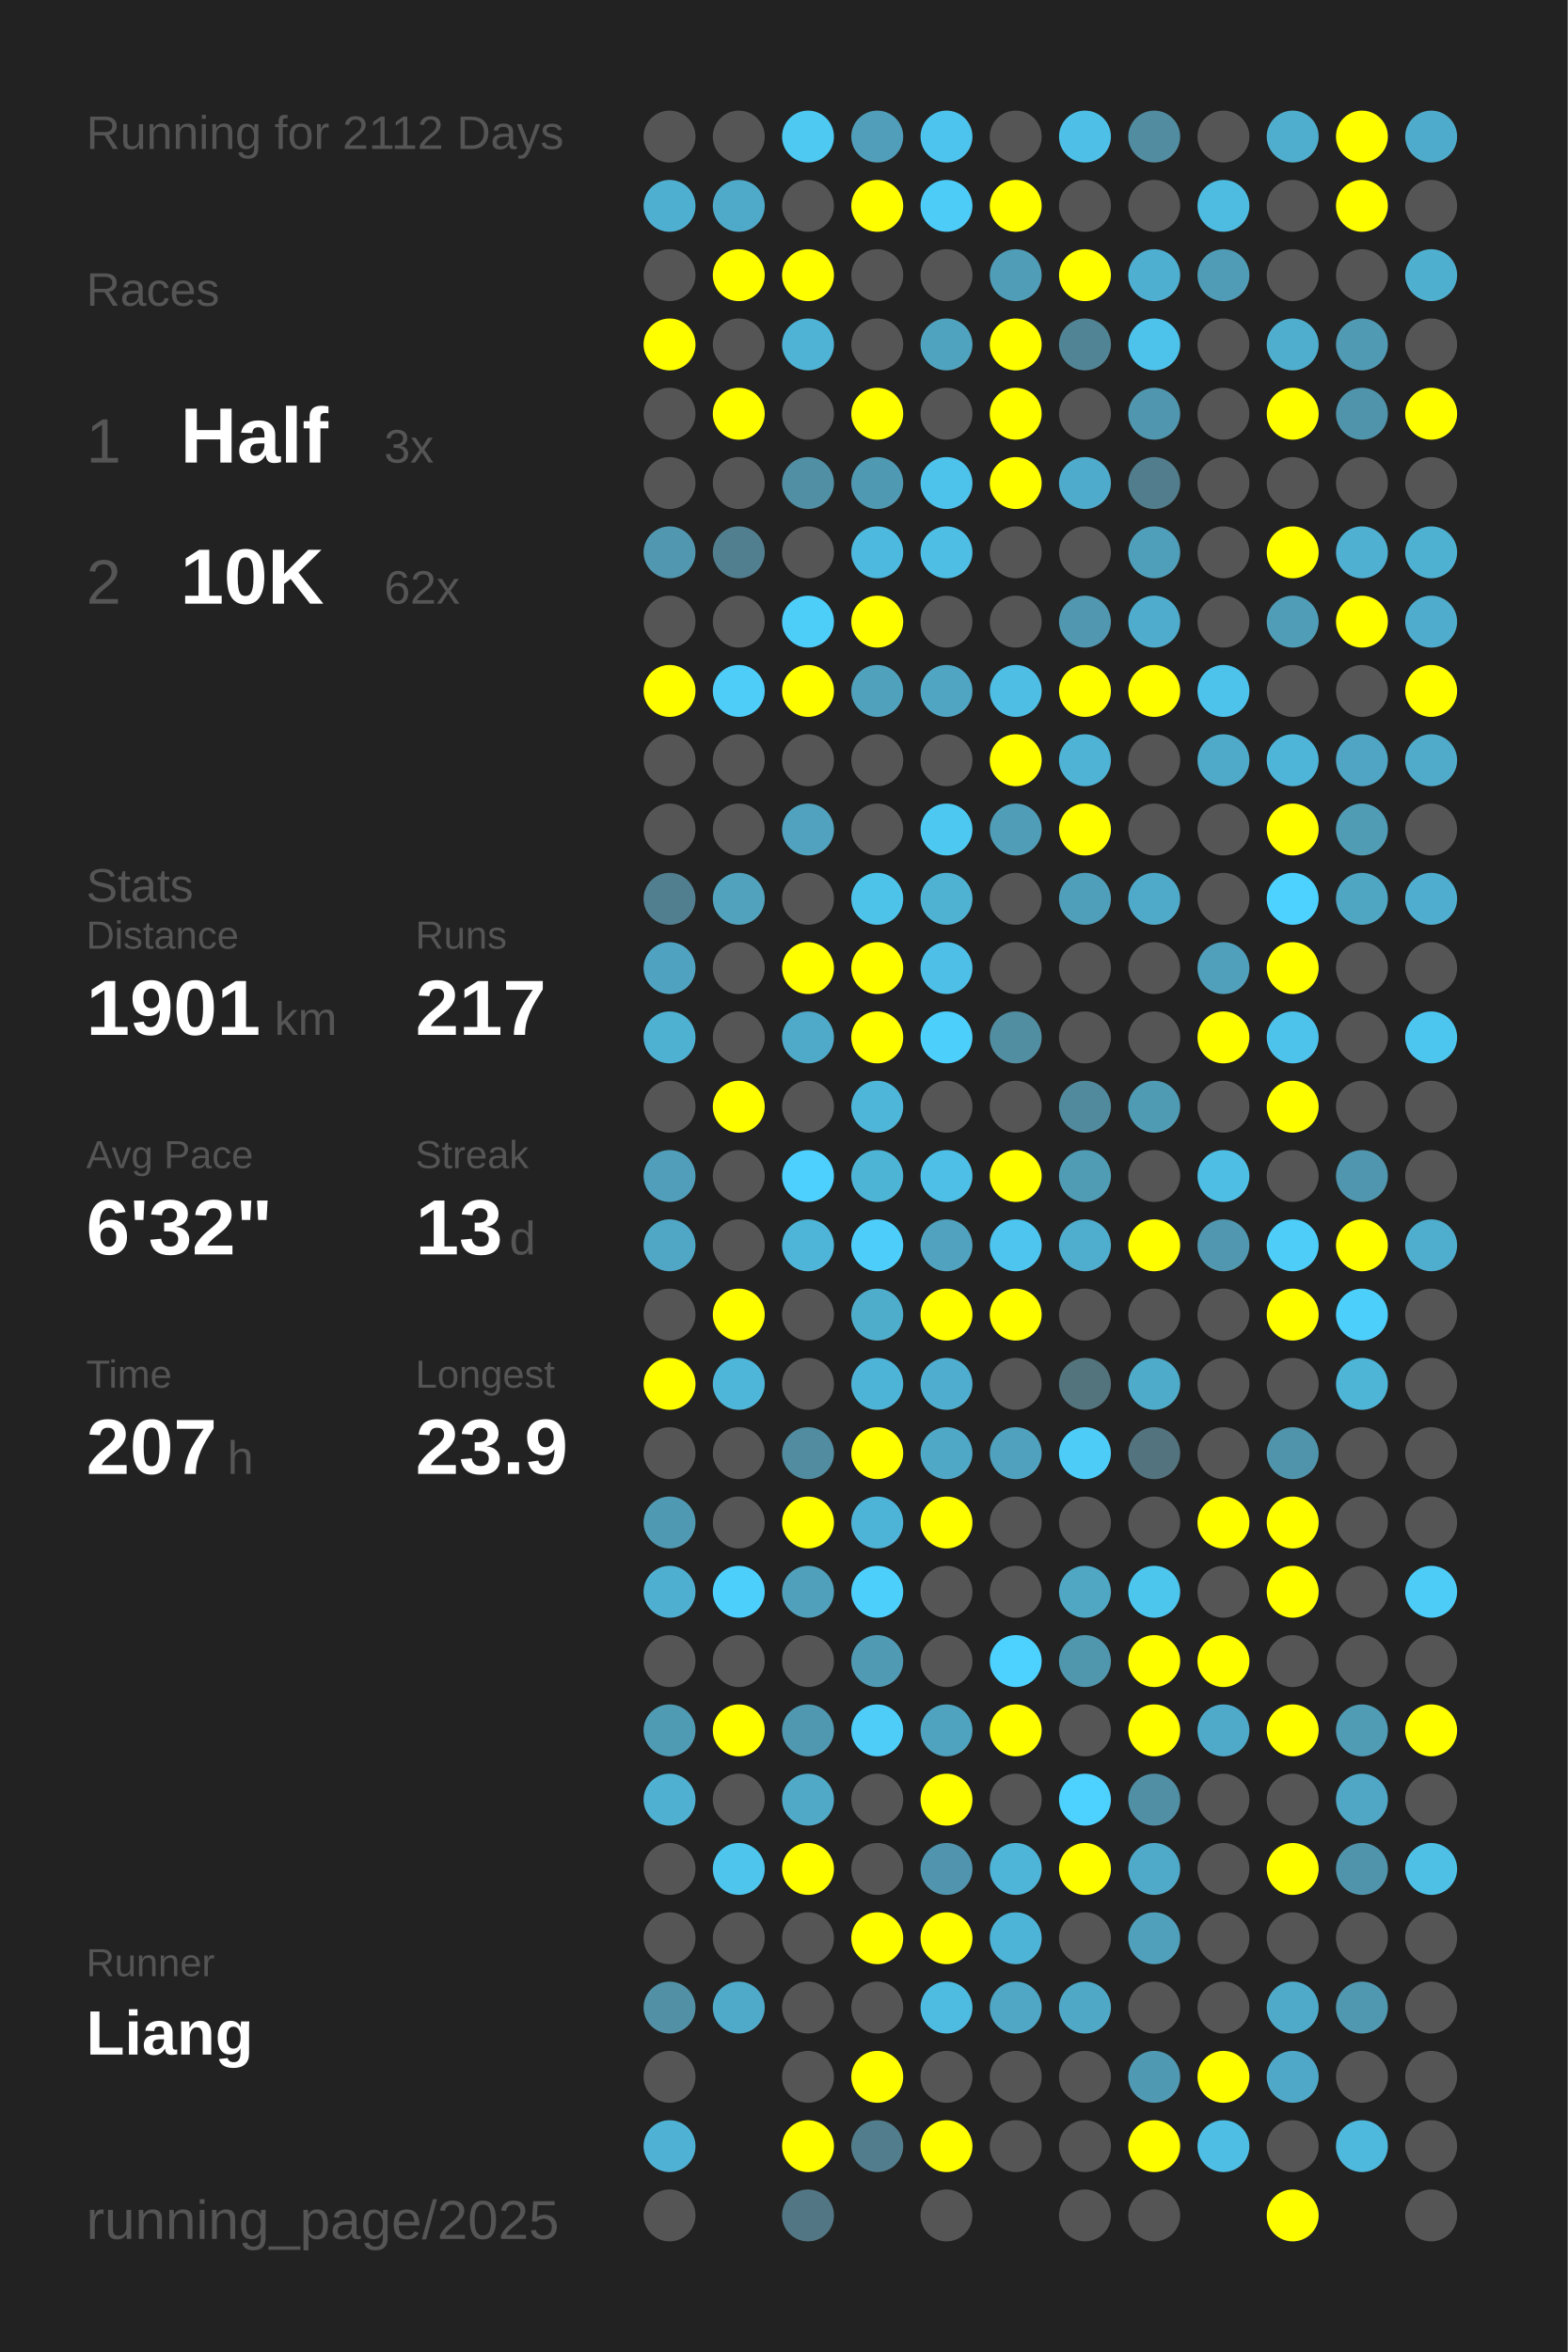
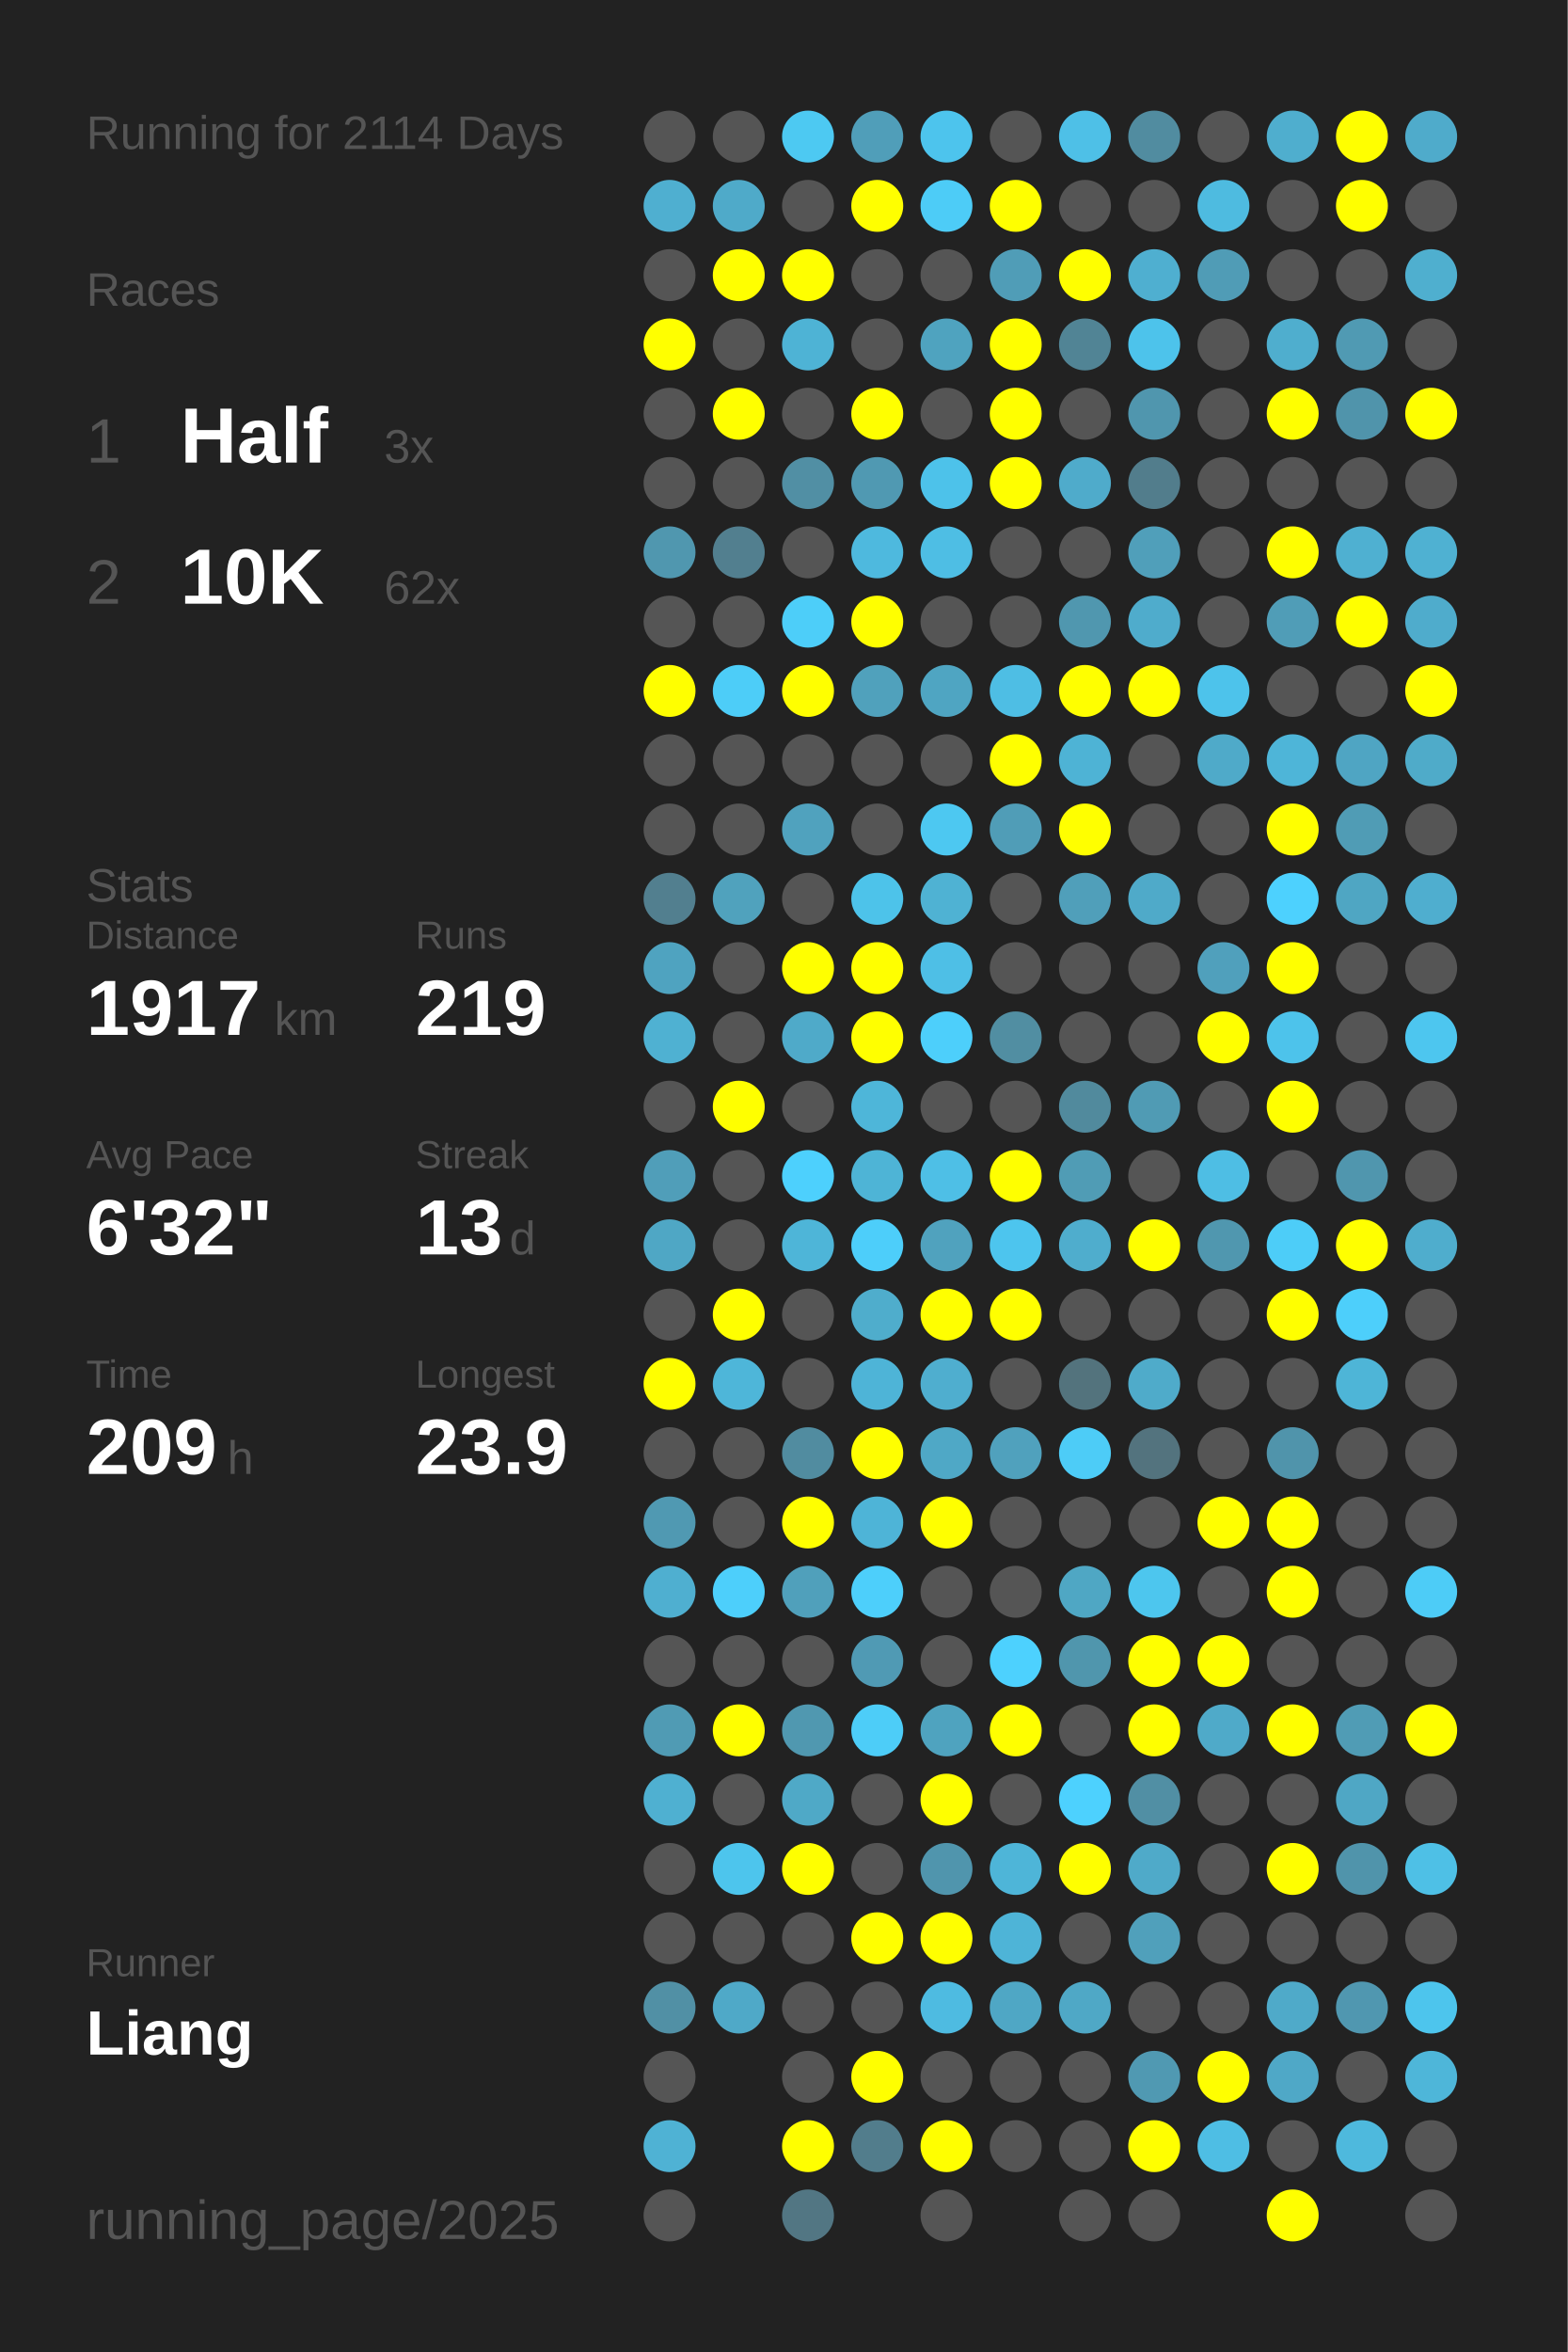
<svg xmlns="http://www.w3.org/2000/svg" baseProfile="full" height="300mm" version="1.1" viewBox="0,0,200,300" width="200mm">
  <defs />
  <rect fill="#222222" height="300" width="200" x="0" y="0" />
-   <text fill="#555555" style="font-size:6px; font-family:Arial;" x="11" y="19">Running for 2112 Days</text>
+   <text fill="#555555" style="font-size:6px; font-family:Arial;" x="11" y="19">Running for 2114 Days</text>
  <text fill="#555555" style="font-size:6px; font-family:Arial;" x="11" y="39">Races</text>
  <text fill="#555555" style="font-size:8px; font-family:Arial;" x="11" y="59">1</text>
  <text fill="#FFFFFF" style="font-size:10px; font-family:Arial; font-weight:bold;" x="23" y="59">Half</text>
  <text fill="#555555" style="font-size:6px; font-family:Arial;" x="49" y="59">3x</text>
  <text fill="#555555" style="font-size:8px; font-family:Arial;" x="11" y="77">2</text>
  <text fill="#FFFFFF" style="font-size:10px; font-family:Arial; font-weight:bold;" x="23" y="77">10K</text>
  <text fill="#555555" style="font-size:6px; font-family:Arial;" x="49" y="77">62x</text>
  <text fill="#555555" style="font-size:6px; font-family:Arial;" x="11" y="115">Stats</text>
  <text fill="#555555" style="font-size:5px; font-family:Arial;" x="11" y="121">Distance</text>
-   <text fill="#FFFFFF" style="font-size:10px; font-family:Arial; font-weight:bold;" x="11" y="132">1901</text>
+   <text fill="#FFFFFF" style="font-size:10px; font-family:Arial; font-weight:bold;" x="11" y="132">1917</text>
  <text fill="#555555" style="font-size:6px; font-family:Arial;" x="35" y="132">km</text>
  <text fill="#555555" style="font-size:5px; font-family:Arial;" x="53" y="121">Runs</text>
-   <text fill="#FFFFFF" style="font-size:10px; font-family:Arial; font-weight:bold;" x="53" y="132">217</text>
+   <text fill="#FFFFFF" style="font-size:10px; font-family:Arial; font-weight:bold;" x="53" y="132">219</text>
  <text fill="#555555" style="font-size:5px; font-family:Arial;" x="11" y="149">Avg Pace</text>
  <text fill="#FFFFFF" style="font-size:10px; font-family:Arial; font-weight:bold;" x="11" y="160">6'32"</text>
  <text fill="#555555" style="font-size:5px; font-family:Arial;" x="53" y="149">Streak</text>
  <text fill="#FFFFFF" style="font-size:10px; font-family:Arial; font-weight:bold;" x="53" y="160">13</text>
  <text fill="#555555" style="font-size:6px; font-family:Arial;" x="65" y="160">d</text>
  <text fill="#555555" style="font-size:5px; font-family:Arial;" x="11" y="177">Time</text>
-   <text fill="#FFFFFF" style="font-size:10px; font-family:Arial; font-weight:bold;" x="11" y="188">207</text>
+   <text fill="#FFFFFF" style="font-size:10px; font-family:Arial; font-weight:bold;" x="11" y="188">209</text>
  <text fill="#555555" style="font-size:6px; font-family:Arial;" x="29" y="188">h</text>
  <text fill="#555555" style="font-size:5px; font-family:Arial;" x="53" y="177">Longest</text>
  <text fill="#FFFFFF" style="font-size:10px; font-family:Arial; font-weight:bold;" x="53" y="188">23.9</text>
  <text fill="#555555" style="font-size:5px; font-family:Arial;" x="11" y="252.065">Runner</text>
  <text fill="#FFFFFF" style="font-size:8px; font-family:Arial; font-weight:bold;" x="11" y="262.065">Liang</text>
  <text fill="#555555" style="font-size:7px; font-family:Arial;" x="11" y="285.581">running_page/2025</text>
  <circle cx="85.417" cy="17.419" fill="#555555" r="3.312" />
  <circle cx="85.417" cy="26.258" fill="#4fafd0" r="3.312" />
  <circle cx="85.417" cy="35.097" fill="#555555" r="3.312" />
  <circle cx="85.417" cy="43.935" fill="#FFFF00" r="3.312" />
  <circle cx="85.417" cy="52.774" fill="#555555" r="3.312" />
  <circle cx="85.417" cy="61.613" fill="#555555" r="3.312" />
  <circle cx="85.417" cy="70.452" fill="#5097af" r="3.312" />
  <circle cx="85.417" cy="79.29" fill="#555555" r="3.312" />
  <circle cx="85.417" cy="88.129" fill="#FFFF00" r="3.312" />
  <circle cx="85.417" cy="96.968" fill="#555555" r="3.312" />
  <circle cx="85.417" cy="105.806" fill="#555555" r="3.312" />
  <circle cx="85.417" cy="114.645" fill="#527f8f" r="3.312" />
  <circle cx="85.417" cy="123.484" fill="#4fa3c0" r="3.312" />
  <circle cx="85.417" cy="132.323" fill="#4fb1d2" r="3.312" />
  <circle cx="85.417" cy="141.161" fill="#555555" r="3.312" />
  <circle cx="85.417" cy="150" fill="#509eb9" r="3.312" />
  <circle cx="85.417" cy="158.839" fill="#4fa7c5" r="3.312" />
  <circle cx="85.417" cy="167.677" fill="#555555" r="3.312" />
  <circle cx="85.417" cy="176.516" fill="#FFFF00" r="3.312" />
  <circle cx="85.417" cy="185.355" fill="#555555" r="3.312" />
  <circle cx="85.417" cy="194.194" fill="#5099b2" r="3.312" />
  <circle cx="85.417" cy="203.032" fill="#4fafd0" r="3.312" />
  <circle cx="85.417" cy="211.871" fill="#555555" r="3.312" />
  <circle cx="85.417" cy="220.71" fill="#509bb4" r="3.312" />
  <circle cx="85.417" cy="229.548" fill="#4fb0d1" r="3.312" />
  <circle cx="85.417" cy="238.387" fill="#555555" r="3.312" />
  <circle cx="85.417" cy="247.226" fill="#555555" r="3.312" />
  <circle cx="85.417" cy="256.065" fill="#5190a5" r="3.312" />
  <circle cx="85.417" cy="264.903" fill="#555555" r="3.312" />
  <circle cx="85.417" cy="273.742" fill="#4fb2d4" r="3.312" />
  <circle cx="85.417" cy="282.581" fill="#555555" r="3.312" />
  <circle cx="94.25" cy="17.419" fill="#555555" r="3.312" />
  <circle cx="94.25" cy="26.258" fill="#4faac9" r="3.312" />
  <circle cx="94.25" cy="35.097" fill="#FFFF00" r="3.312" />
  <circle cx="94.25" cy="43.935" fill="#555555" r="3.312" />
  <circle cx="94.25" cy="52.774" fill="#FFFF00" r="3.312" />
  <circle cx="94.25" cy="61.613" fill="#555555" r="3.312" />
  <circle cx="94.25" cy="70.452" fill="#527f8f" r="3.312" />
  <circle cx="94.25" cy="79.29" fill="#555555" r="3.312" />
  <circle cx="94.25" cy="88.129" fill="#4dcdf8" r="3.312" />
  <circle cx="94.25" cy="96.968" fill="#555555" r="3.312" />
  <circle cx="94.25" cy="105.806" fill="#555555" r="3.312" />
  <circle cx="94.25" cy="114.645" fill="#50a2bd" r="3.312" />
  <circle cx="94.25" cy="123.484" fill="#555555" r="3.312" />
  <circle cx="94.25" cy="132.323" fill="#555555" r="3.312" />
  <circle cx="94.25" cy="141.161" fill="#FFFF00" r="3.312" />
  <circle cx="94.25" cy="150" fill="#555555" r="3.312" />
  <circle cx="94.25" cy="158.839" fill="#555555" r="3.312" />
  <circle cx="94.25" cy="167.677" fill="#FFFF00" r="3.312" />
  <circle cx="94.25" cy="176.516" fill="#4eb6d9" r="3.312" />
  <circle cx="94.25" cy="185.355" fill="#555555" r="3.312" />
  <circle cx="94.25" cy="194.194" fill="#555555" r="3.312" />
  <circle cx="94.25" cy="203.032" fill="#4dcffb" r="3.312" />
  <circle cx="94.25" cy="211.871" fill="#555555" r="3.312" />
  <circle cx="94.25" cy="220.71" fill="#FFFF00" r="3.312" />
  <circle cx="94.25" cy="229.548" fill="#555555" r="3.312" />
  <circle cx="94.25" cy="238.387" fill="#4dc5ed" r="3.312" />
  <circle cx="94.25" cy="247.226" fill="#555555" r="3.312" />
  <circle cx="94.25" cy="256.065" fill="#4fa9c8" r="3.312" />
  <circle cx="103.083" cy="17.419" fill="#4dc9f2" r="3.312" />
  <circle cx="103.083" cy="26.258" fill="#555555" r="3.312" />
  <circle cx="103.083" cy="35.097" fill="#FFFF00" r="3.312" />
  <circle cx="103.083" cy="43.935" fill="#4eb3d5" r="3.312" />
  <circle cx="103.083" cy="52.774" fill="#555555" r="3.312" />
  <circle cx="103.083" cy="61.613" fill="#518fa4" r="3.312" />
  <circle cx="103.083" cy="70.452" fill="#555555" r="3.312" />
  <circle cx="103.083" cy="79.29" fill="#4dcef9" r="3.312" />
  <circle cx="103.083" cy="88.129" fill="#FFFF00" r="3.312" />
  <circle cx="103.083" cy="96.968" fill="#555555" r="3.312" />
  <circle cx="103.083" cy="105.806" fill="#50a2be" r="3.312" />
  <circle cx="103.083" cy="114.645" fill="#555555" r="3.312" />
  <circle cx="103.083" cy="123.484" fill="#FFFF00" r="3.312" />
  <circle cx="103.083" cy="132.323" fill="#4faac9" r="3.312" />
  <circle cx="103.083" cy="141.161" fill="#555555" r="3.312" />
  <circle cx="103.083" cy="150" fill="#4dd0fd" r="3.312" />
  <circle cx="103.083" cy="158.839" fill="#4eb5d8" r="3.312" />
  <circle cx="103.083" cy="167.677" fill="#555555" r="3.312" />
  <circle cx="103.083" cy="176.516" fill="#555555" r="3.312" />
  <circle cx="103.083" cy="185.355" fill="#518ca0" r="3.312" />
  <circle cx="103.083" cy="194.194" fill="#FFFF00" r="3.312" />
  <circle cx="103.083" cy="203.032" fill="#50a0bb" r="3.312" />
  <circle cx="103.083" cy="211.871" fill="#555555" r="3.312" />
  <circle cx="103.083" cy="220.71" fill="#5098b0" r="3.312" />
  <circle cx="103.083" cy="229.548" fill="#4fa9c7" r="3.312" />
  <circle cx="103.083" cy="238.387" fill="#FFFF00" r="3.312" />
  <circle cx="103.083" cy="247.226" fill="#555555" r="3.312" />
  <circle cx="103.083" cy="256.065" fill="#555555" r="3.312" />
  <circle cx="103.083" cy="264.903" fill="#555555" r="3.312" />
  <circle cx="103.083" cy="273.742" fill="#FFFF00" r="3.312" />
  <circle cx="103.083" cy="282.581" fill="#527683" r="3.312" />
  <circle cx="111.917" cy="17.419" fill="#509eb9" r="3.312" />
  <circle cx="111.917" cy="26.258" fill="#FFFF00" r="3.312" />
  <circle cx="111.917" cy="35.097" fill="#555555" r="3.312" />
  <circle cx="111.917" cy="43.935" fill="#555555" r="3.312" />
  <circle cx="111.917" cy="52.774" fill="#FFFF00" r="3.312" />
  <circle cx="111.917" cy="61.613" fill="#5099b2" r="3.312" />
  <circle cx="111.917" cy="70.452" fill="#4eb9de" r="3.312" />
  <circle cx="111.917" cy="79.29" fill="#FFFF00" r="3.312" />
  <circle cx="111.917" cy="88.129" fill="#50a1bc" r="3.312" />
  <circle cx="111.917" cy="96.968" fill="#555555" r="3.312" />
  <circle cx="111.917" cy="105.806" fill="#555555" r="3.312" />
  <circle cx="111.917" cy="114.645" fill="#4dc3ea" r="3.312" />
  <circle cx="111.917" cy="123.484" fill="#FFFF00" r="3.312" />
  <circle cx="111.917" cy="132.323" fill="#FFFF00" r="3.312" />
  <circle cx="111.917" cy="141.161" fill="#4eb6d9" r="3.312" />
  <circle cx="111.917" cy="150" fill="#4eb4d6" r="3.312" />
  <circle cx="111.917" cy="158.839" fill="#4dcefa" r="3.312" />
  <circle cx="111.917" cy="167.677" fill="#4fadcc" r="3.312" />
  <circle cx="111.917" cy="176.516" fill="#4eb4d7" r="3.312" />
  <circle cx="111.917" cy="185.355" fill="#FFFF00" r="3.312" />
  <circle cx="111.917" cy="194.194" fill="#4eb4d7" r="3.312" />
  <circle cx="111.917" cy="203.032" fill="#4dcffb" r="3.312" />
  <circle cx="111.917" cy="211.871" fill="#509ab4" r="3.312" />
  <circle cx="111.917" cy="220.71" fill="#4dcdf8" r="3.312" />
  <circle cx="111.917" cy="229.548" fill="#555555" r="3.312" />
  <circle cx="111.917" cy="238.387" fill="#555555" r="3.312" />
  <circle cx="111.917" cy="247.226" fill="#FFFF00" r="3.312" />
  <circle cx="111.917" cy="256.065" fill="#555555" r="3.312" />
  <circle cx="111.917" cy="264.903" fill="#FFFF00" r="3.312" />
  <circle cx="111.917" cy="273.742" fill="#527d8c" r="3.312" />
  <circle cx="120.75" cy="17.419" fill="#4dc4ed" r="3.312" />
  <circle cx="120.75" cy="26.258" fill="#4dccf7" r="3.312" />
  <circle cx="120.75" cy="35.097" fill="#555555" r="3.312" />
  <circle cx="120.75" cy="43.935" fill="#4fa3bf" r="3.312" />
  <circle cx="120.75" cy="52.774" fill="#555555" r="3.312" />
  <circle cx="120.75" cy="61.613" fill="#4dc2ea" r="3.312" />
  <circle cx="120.75" cy="70.452" fill="#4ebee4" r="3.312" />
  <circle cx="120.75" cy="79.29" fill="#555555" r="3.312" />
  <circle cx="120.75" cy="88.129" fill="#4fa5c2" r="3.312" />
  <circle cx="120.75" cy="96.968" fill="#555555" r="3.312" />
  <circle cx="120.75" cy="105.806" fill="#4dc8f1" r="3.312" />
  <circle cx="120.75" cy="114.645" fill="#4fb2d3" r="3.312" />
  <circle cx="120.75" cy="123.484" fill="#4ebfe6" r="3.312" />
  <circle cx="120.75" cy="132.323" fill="#4dcffb" r="3.312" />
  <circle cx="120.75" cy="141.161" fill="#555555" r="3.312" />
  <circle cx="120.75" cy="150" fill="#4ebfe6" r="3.312" />
  <circle cx="120.75" cy="158.839" fill="#50a2be" r="3.312" />
  <circle cx="120.75" cy="167.677" fill="#FFFF00" r="3.312" />
  <circle cx="120.75" cy="176.516" fill="#4faecf" r="3.312" />
  <circle cx="120.75" cy="185.355" fill="#4fa8c6" r="3.312" />
  <circle cx="120.75" cy="194.194" fill="#FFFF00" r="3.312" />
  <circle cx="120.75" cy="203.032" fill="#555555" r="3.312" />
  <circle cx="120.75" cy="211.871" fill="#555555" r="3.312" />
  <circle cx="120.75" cy="220.71" fill="#4fa3bf" r="3.312" />
  <circle cx="120.75" cy="229.548" fill="#FFFF00" r="3.312" />
  <circle cx="120.75" cy="238.387" fill="#5095ad" r="3.312" />
  <circle cx="120.75" cy="247.226" fill="#FFFF00" r="3.312" />
  <circle cx="120.75" cy="256.065" fill="#4ebbe1" r="3.312" />
  <circle cx="120.75" cy="264.903" fill="#555555" r="3.312" />
  <circle cx="120.75" cy="273.742" fill="#FFFF00" r="3.312" />
  <circle cx="120.75" cy="282.581" fill="#555555" r="3.312" />
  <circle cx="129.583" cy="17.419" fill="#555555" r="3.312" />
  <circle cx="129.583" cy="26.258" fill="#FFFF00" r="3.312" />
  <circle cx="129.583" cy="35.097" fill="#509db7" r="3.312" />
  <circle cx="129.583" cy="43.935" fill="#FFFF00" r="3.312" />
  <circle cx="129.583" cy="52.774" fill="#FFFF00" r="3.312" />
  <circle cx="129.583" cy="61.613" fill="#FFFF00" r="3.312" />
  <circle cx="129.583" cy="70.452" fill="#555555" r="3.312" />
  <circle cx="129.583" cy="79.29" fill="#555555" r="3.312" />
  <circle cx="129.583" cy="88.129" fill="#4ebee4" r="3.312" />
  <circle cx="129.583" cy="96.968" fill="#FFFF00" r="3.312" />
  <circle cx="129.583" cy="105.806" fill="#509db7" r="3.312" />
  <circle cx="129.583" cy="114.645" fill="#555555" r="3.312" />
  <circle cx="129.583" cy="123.484" fill="#555555" r="3.312" />
  <circle cx="129.583" cy="132.323" fill="#518ea2" r="3.312" />
  <circle cx="129.583" cy="141.161" fill="#555555" r="3.312" />
  <circle cx="129.583" cy="150" fill="#FFFF00" r="3.312" />
  <circle cx="129.583" cy="158.839" fill="#4dc5ee" r="3.312" />
  <circle cx="129.583" cy="167.677" fill="#FFFF00" r="3.312" />
  <circle cx="129.583" cy="176.516" fill="#555555" r="3.312" />
  <circle cx="129.583" cy="185.355" fill="#50a1bd" r="3.312" />
  <circle cx="129.583" cy="194.194" fill="#555555" r="3.312" />
  <circle cx="129.583" cy="203.032" fill="#555555" r="3.312" />
  <circle cx="129.583" cy="211.871" fill="#4dd1fe" r="3.312" />
  <circle cx="129.583" cy="220.71" fill="#FFFF00" r="3.312" />
  <circle cx="129.583" cy="229.548" fill="#555555" r="3.312" />
  <circle cx="129.583" cy="238.387" fill="#4eb5d8" r="3.312" />
  <circle cx="129.583" cy="247.226" fill="#4eb4d7" r="3.312" />
  <circle cx="129.583" cy="256.065" fill="#4fa7c5" r="3.312" />
  <circle cx="129.583" cy="264.903" fill="#555555" r="3.312" />
  <circle cx="129.583" cy="273.742" fill="#555555" r="3.312" />
  <circle cx="138.417" cy="17.419" fill="#4ec0e7" r="3.312" />
  <circle cx="138.417" cy="26.258" fill="#555555" r="3.312" />
  <circle cx="138.417" cy="35.097" fill="#FFFF00" r="3.312" />
  <circle cx="138.417" cy="43.935" fill="#518495" r="3.312" />
  <circle cx="138.417" cy="52.774" fill="#555555" r="3.312" />
  <circle cx="138.417" cy="61.613" fill="#4fabcb" r="3.312" />
  <circle cx="138.417" cy="70.452" fill="#555555" r="3.312" />
  <circle cx="138.417" cy="79.29" fill="#5097af" r="3.312" />
  <circle cx="138.417" cy="88.129" fill="#FFFF00" r="3.312" />
  <circle cx="138.417" cy="96.968" fill="#4eb3d5" r="3.312" />
  <circle cx="138.417" cy="105.806" fill="#FFFF00" r="3.312" />
  <circle cx="138.417" cy="114.645" fill="#509fba" r="3.312" />
  <circle cx="138.417" cy="123.484" fill="#555555" r="3.312" />
  <circle cx="138.417" cy="132.323" fill="#555555" r="3.312" />
  <circle cx="138.417" cy="141.161" fill="#518a9d" r="3.312" />
  <circle cx="138.417" cy="150" fill="#509cb5" r="3.312" />
  <circle cx="138.417" cy="158.839" fill="#4fadcd" r="3.312" />
  <circle cx="138.417" cy="167.677" fill="#555555" r="3.312" />
  <circle cx="138.417" cy="176.516" fill="#53737d" r="3.312" />
  <circle cx="138.417" cy="185.355" fill="#4dccf7" r="3.312" />
  <circle cx="138.417" cy="194.194" fill="#555555" r="3.312" />
  <circle cx="138.417" cy="203.032" fill="#4fa7c4" r="3.312" />
  <circle cx="138.417" cy="211.871" fill="#5096ad" r="3.312" />
  <circle cx="138.417" cy="220.71" fill="#555555" r="3.312" />
  <circle cx="138.417" cy="229.548" fill="#4dd1fe" r="3.312" />
  <circle cx="138.417" cy="238.387" fill="#FFFF00" r="3.312" />
  <circle cx="138.417" cy="247.226" fill="#555555" r="3.312" />
  <circle cx="138.417" cy="256.065" fill="#4fa8c6" r="3.312" />
  <circle cx="138.417" cy="264.903" fill="#555555" r="3.312" />
  <circle cx="138.417" cy="273.742" fill="#555555" r="3.312" />
  <circle cx="138.417" cy="282.581" fill="#555555" r="3.312" />
  <circle cx="147.25" cy="17.419" fill="#518ca0" r="3.312" />
  <circle cx="147.25" cy="26.258" fill="#555555" r="3.312" />
  <circle cx="147.25" cy="35.097" fill="#4fafd0" r="3.312" />
  <circle cx="147.25" cy="43.935" fill="#4dc3eb" r="3.312" />
  <circle cx="147.25" cy="52.774" fill="#5096ae" r="3.312" />
  <circle cx="147.25" cy="61.613" fill="#527d8c" r="3.312" />
  <circle cx="147.25" cy="70.452" fill="#509fba" r="3.312" />
  <circle cx="147.25" cy="79.29" fill="#4faccc" r="3.312" />
  <circle cx="147.25" cy="88.129" fill="#FFFF00" r="3.312" />
  <circle cx="147.25" cy="96.968" fill="#555555" r="3.312" />
  <circle cx="147.25" cy="105.806" fill="#555555" r="3.312" />
  <circle cx="147.25" cy="114.645" fill="#4faac9" r="3.312" />
  <circle cx="147.25" cy="123.484" fill="#555555" r="3.312" />
  <circle cx="147.25" cy="132.323" fill="#555555" r="3.312" />
  <circle cx="147.25" cy="141.161" fill="#509bb4" r="3.312" />
  <circle cx="147.25" cy="150" fill="#555555" r="3.312" />
  <circle cx="147.25" cy="158.839" fill="#FFFF00" r="3.312" />
  <circle cx="147.25" cy="167.677" fill="#555555" r="3.312" />
  <circle cx="147.25" cy="176.516" fill="#4fabca" r="3.312" />
  <circle cx="147.25" cy="185.355" fill="#53737e" r="3.312" />
  <circle cx="147.25" cy="194.194" fill="#555555" r="3.312" />
  <circle cx="147.25" cy="203.032" fill="#4dc6ee" r="3.312" />
  <circle cx="147.25" cy="211.871" fill="#FFFF00" r="3.312" />
  <circle cx="147.25" cy="220.71" fill="#FFFF00" r="3.312" />
  <circle cx="147.25" cy="229.548" fill="#518fa4" r="3.312" />
  <circle cx="147.25" cy="238.387" fill="#4faac9" r="3.312" />
  <circle cx="147.25" cy="247.226" fill="#50a0bb" r="3.312" />
  <circle cx="147.25" cy="256.065" fill="#555555" r="3.312" />
  <circle cx="147.25" cy="264.903" fill="#5099b2" r="3.312" />
  <circle cx="147.25" cy="273.742" fill="#FFFF00" r="3.312" />
  <circle cx="147.25" cy="282.581" fill="#555555" r="3.312" />
  <circle cx="156.083" cy="17.419" fill="#555555" r="3.312" />
  <circle cx="156.083" cy="26.258" fill="#4ebbe0" r="3.312" />
  <circle cx="156.083" cy="35.097" fill="#509cb6" r="3.312" />
  <circle cx="156.083" cy="43.935" fill="#555555" r="3.312" />
  <circle cx="156.083" cy="52.774" fill="#555555" r="3.312" />
  <circle cx="156.083" cy="61.613" fill="#555555" r="3.312" />
  <circle cx="156.083" cy="70.452" fill="#555555" r="3.312" />
  <circle cx="156.083" cy="79.29" fill="#555555" r="3.312" />
  <circle cx="156.083" cy="88.129" fill="#4dc3eb" r="3.312" />
  <circle cx="156.083" cy="96.968" fill="#4faac9" r="3.312" />
  <circle cx="156.083" cy="105.806" fill="#555555" r="3.312" />
  <circle cx="156.083" cy="114.645" fill="#555555" r="3.312" />
  <circle cx="156.083" cy="123.484" fill="#50a0bc" r="3.312" />
  <circle cx="156.083" cy="132.323" fill="#FFFF00" r="3.312" />
  <circle cx="156.083" cy="141.161" fill="#555555" r="3.312" />
  <circle cx="156.083" cy="150" fill="#4ebee4" r="3.312" />
  <circle cx="156.083" cy="158.839" fill="#5097af" r="3.312" />
  <circle cx="156.083" cy="167.677" fill="#555555" r="3.312" />
  <circle cx="156.083" cy="176.516" fill="#555555" r="3.312" />
  <circle cx="156.083" cy="185.355" fill="#555555" r="3.312" />
  <circle cx="156.083" cy="194.194" fill="#FFFF00" r="3.312" />
  <circle cx="156.083" cy="203.032" fill="#555555" r="3.312" />
  <circle cx="156.083" cy="211.871" fill="#FFFF00" r="3.312" />
  <circle cx="156.083" cy="220.71" fill="#4faac9" r="3.312" />
  <circle cx="156.083" cy="229.548" fill="#555555" r="3.312" />
  <circle cx="156.083" cy="238.387" fill="#555555" r="3.312" />
  <circle cx="156.083" cy="247.226" fill="#555555" r="3.312" />
  <circle cx="156.083" cy="256.065" fill="#555555" r="3.312" />
  <circle cx="156.083" cy="264.903" fill="#FFFF00" r="3.312" />
  <circle cx="156.083" cy="273.742" fill="#4ebee4" r="3.312" />
  <circle cx="164.917" cy="17.419" fill="#4faece" r="3.312" />
  <circle cx="164.917" cy="26.258" fill="#555555" r="3.312" />
  <circle cx="164.917" cy="35.097" fill="#555555" r="3.312" />
  <circle cx="164.917" cy="43.935" fill="#4faece" r="3.312" />
  <circle cx="164.917" cy="52.774" fill="#FFFF00" r="3.312" />
  <circle cx="164.917" cy="61.613" fill="#555555" r="3.312" />
  <circle cx="164.917" cy="70.452" fill="#FFFF00" r="3.312" />
  <circle cx="164.917" cy="79.29" fill="#509db7" r="3.312" />
  <circle cx="164.917" cy="88.129" fill="#555555" r="3.312" />
  <circle cx="164.917" cy="96.968" fill="#4eb5d8" r="3.312" />
  <circle cx="164.917" cy="105.806" fill="#FFFF00" r="3.312" />
  <circle cx="164.917" cy="114.645" fill="#4dd1fe" r="3.312" />
  <circle cx="164.917" cy="123.484" fill="#FFFF00" r="3.312" />
  <circle cx="164.917" cy="132.323" fill="#4dc3eb" r="3.312" />
  <circle cx="164.917" cy="141.161" fill="#FFFF00" r="3.312" />
  <circle cx="164.917" cy="150" fill="#555555" r="3.312" />
  <circle cx="164.917" cy="158.839" fill="#4dcdf8" r="3.312" />
  <circle cx="164.917" cy="167.677" fill="#FFFF00" r="3.312" />
  <circle cx="164.917" cy="176.516" fill="#555555" r="3.312" />
  <circle cx="164.917" cy="185.355" fill="#5094ab" r="3.312" />
  <circle cx="164.917" cy="194.194" fill="#FFFF00" r="3.312" />
  <circle cx="164.917" cy="203.032" fill="#FFFF00" r="3.312" />
  <circle cx="164.917" cy="211.871" fill="#555555" r="3.312" />
  <circle cx="164.917" cy="220.71" fill="#FFFF00" r="3.312" />
  <circle cx="164.917" cy="229.548" fill="#555555" r="3.312" />
  <circle cx="164.917" cy="238.387" fill="#FFFF00" r="3.312" />
  <circle cx="164.917" cy="247.226" fill="#555555" r="3.312" />
  <circle cx="164.917" cy="256.065" fill="#4faac9" r="3.312" />
  <circle cx="164.917" cy="264.903" fill="#4fa8c7" r="3.312" />
  <circle cx="164.917" cy="273.742" fill="#555555" r="3.312" />
  <circle cx="164.917" cy="282.581" fill="#FFFF00" r="3.312" />
  <circle cx="173.75" cy="17.419" fill="#FFFF00" r="3.312" />
  <circle cx="173.75" cy="26.258" fill="#FFFF00" r="3.312" />
  <circle cx="173.75" cy="35.097" fill="#555555" r="3.312" />
  <circle cx="173.75" cy="43.935" fill="#509ab3" r="3.312" />
  <circle cx="173.75" cy="52.774" fill="#5094ab" r="3.312" />
  <circle cx="173.75" cy="61.613" fill="#555555" r="3.312" />
  <circle cx="173.75" cy="70.452" fill="#4fb0d1" r="3.312" />
  <circle cx="173.75" cy="79.29" fill="#FFFF00" r="3.312" />
  <circle cx="173.75" cy="88.129" fill="#555555" r="3.312" />
  <circle cx="173.75" cy="96.968" fill="#4fa5c3" r="3.312" />
  <circle cx="173.75" cy="105.806" fill="#509cb5" r="3.312" />
  <circle cx="173.75" cy="114.645" fill="#4fa6c3" r="3.312" />
  <circle cx="173.75" cy="123.484" fill="#555555" r="3.312" />
  <circle cx="173.75" cy="132.323" fill="#555555" r="3.312" />
  <circle cx="173.75" cy="141.161" fill="#555555" r="3.312" />
  <circle cx="173.75" cy="150" fill="#5096ae" r="3.312" />
  <circle cx="173.75" cy="158.839" fill="#FFFF00" r="3.312" />
  <circle cx="173.75" cy="167.677" fill="#4dcffb" r="3.312" />
  <circle cx="173.75" cy="176.516" fill="#4eb5d7" r="3.312" />
  <circle cx="173.75" cy="185.355" fill="#555555" r="3.312" />
  <circle cx="173.75" cy="194.194" fill="#555555" r="3.312" />
  <circle cx="173.75" cy="203.032" fill="#555555" r="3.312" />
  <circle cx="173.75" cy="211.871" fill="#555555" r="3.312" />
  <circle cx="173.75" cy="220.71" fill="#509cb5" r="3.312" />
  <circle cx="173.75" cy="229.548" fill="#4fa7c5" r="3.312" />
  <circle cx="173.75" cy="238.387" fill="#5094ab" r="3.312" />
  <circle cx="173.75" cy="247.226" fill="#555555" r="3.312" />
  <circle cx="173.75" cy="256.065" fill="#5097b0" r="3.312" />
  <circle cx="173.75" cy="264.903" fill="#555555" r="3.312" />
  <circle cx="173.75" cy="273.742" fill="#4eb9dd" r="3.312" />
  <circle cx="182.583" cy="17.419" fill="#4fabcb" r="3.312" />
  <circle cx="182.583" cy="26.258" fill="#555555" r="3.312" />
  <circle cx="182.583" cy="35.097" fill="#4fafcf" r="3.312" />
  <circle cx="182.583" cy="43.935" fill="#555555" r="3.312" />
  <circle cx="182.583" cy="52.774" fill="#FFFF00" r="3.312" />
  <circle cx="182.583" cy="61.613" fill="#555555" r="3.312" />
  <circle cx="182.583" cy="70.452" fill="#4fb1d2" r="3.312" />
  <circle cx="182.583" cy="79.29" fill="#4faccc" r="3.312" />
  <circle cx="182.583" cy="88.129" fill="#FFFF00" r="3.312" />
  <circle cx="182.583" cy="96.968" fill="#4fabc9" r="3.312" />
  <circle cx="182.583" cy="105.806" fill="#555555" r="3.312" />
  <circle cx="182.583" cy="114.645" fill="#4faecf" r="3.312" />
  <circle cx="182.583" cy="123.484" fill="#555555" r="3.312" />
  <circle cx="182.583" cy="132.323" fill="#4dc6ef" r="3.312" />
  <circle cx="182.583" cy="141.161" fill="#555555" r="3.312" />
  <circle cx="182.583" cy="150" fill="#555555" r="3.312" />
  <circle cx="182.583" cy="158.839" fill="#4fadcd" r="3.312" />
  <circle cx="182.583" cy="167.677" fill="#555555" r="3.312" />
  <circle cx="182.583" cy="176.516" fill="#555555" r="3.312" />
  <circle cx="182.583" cy="185.355" fill="#555555" r="3.312" />
  <circle cx="182.583" cy="194.194" fill="#555555" r="3.312" />
  <circle cx="182.583" cy="203.032" fill="#4dccf7" r="3.312" />
  <circle cx="182.583" cy="211.871" fill="#555555" r="3.312" />
  <circle cx="182.583" cy="220.71" fill="#FFFF00" r="3.312" />
  <circle cx="182.583" cy="229.548" fill="#555555" r="3.312" />
  <circle cx="182.583" cy="238.387" fill="#4ec0e6" r="3.312" />
  <circle cx="182.583" cy="247.226" fill="#555555" r="3.312" />
-   <circle cx="182.583" cy="256.065" fill="#555555" r="3.312" />
-   <circle cx="182.583" cy="264.903" fill="#555555" r="3.312" />
+   <circle cx="182.583" cy="256.065" fill="#4dc5ed" r="3.312" />
+   <circle cx="182.583" cy="264.903" fill="#4eb6d9" r="3.312" />
  <circle cx="182.583" cy="273.742" fill="#555555" r="3.312" />
  <circle cx="182.583" cy="282.581" fill="#555555" r="3.312" />
</svg>
